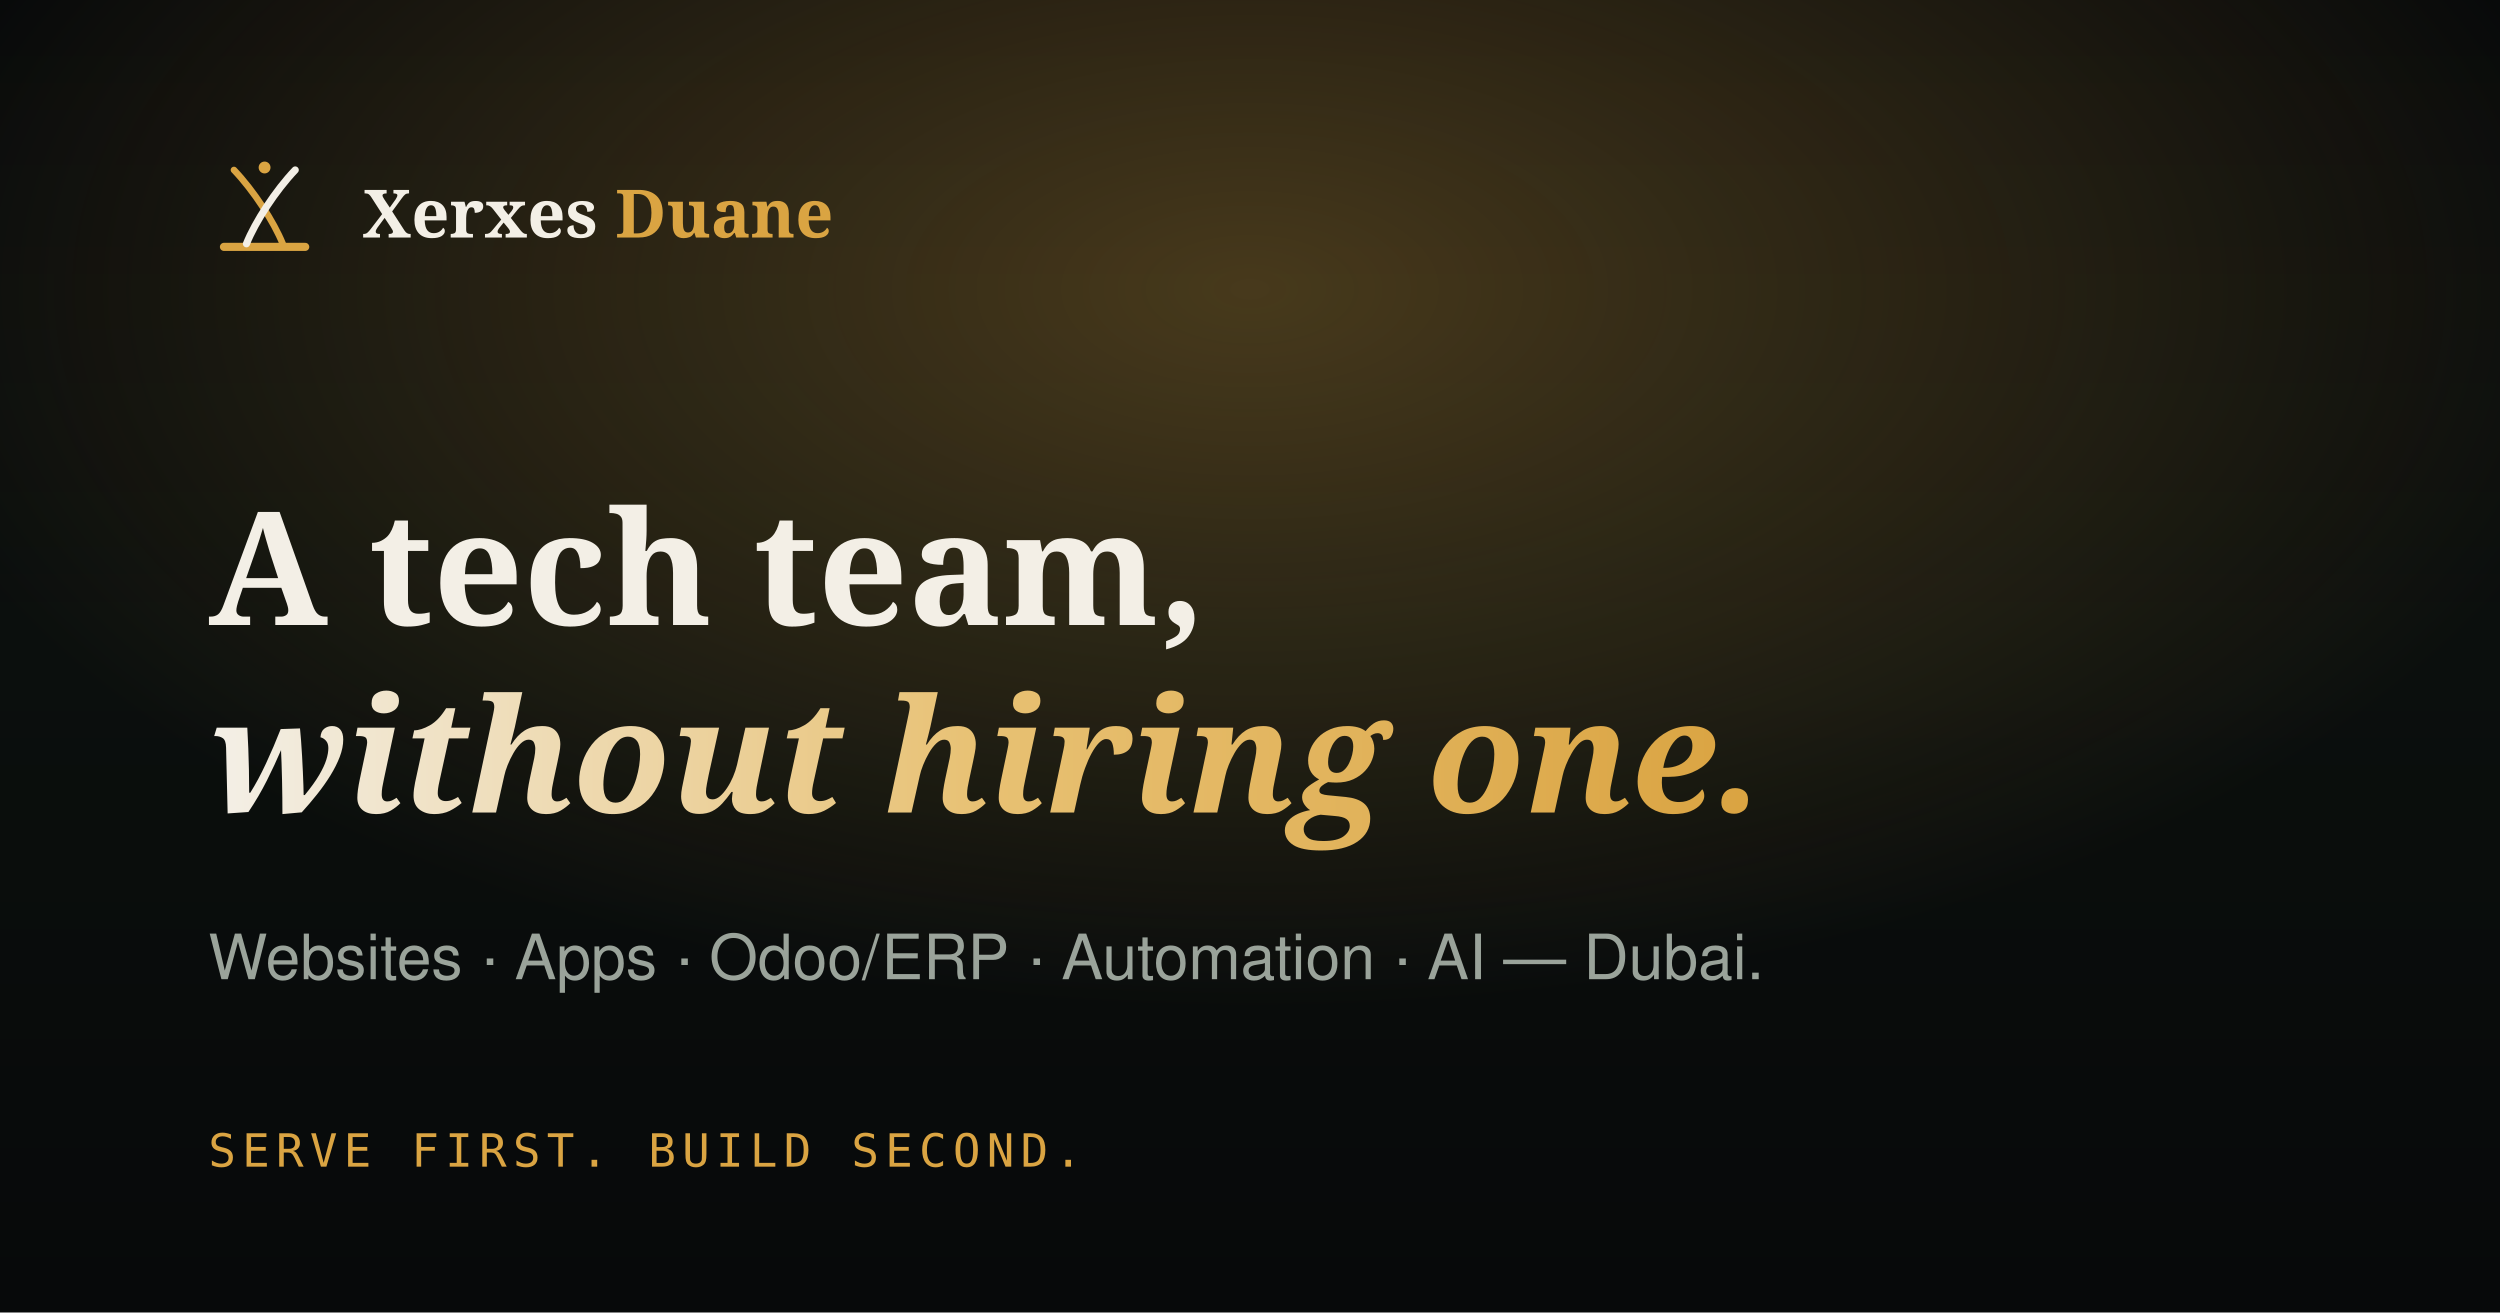
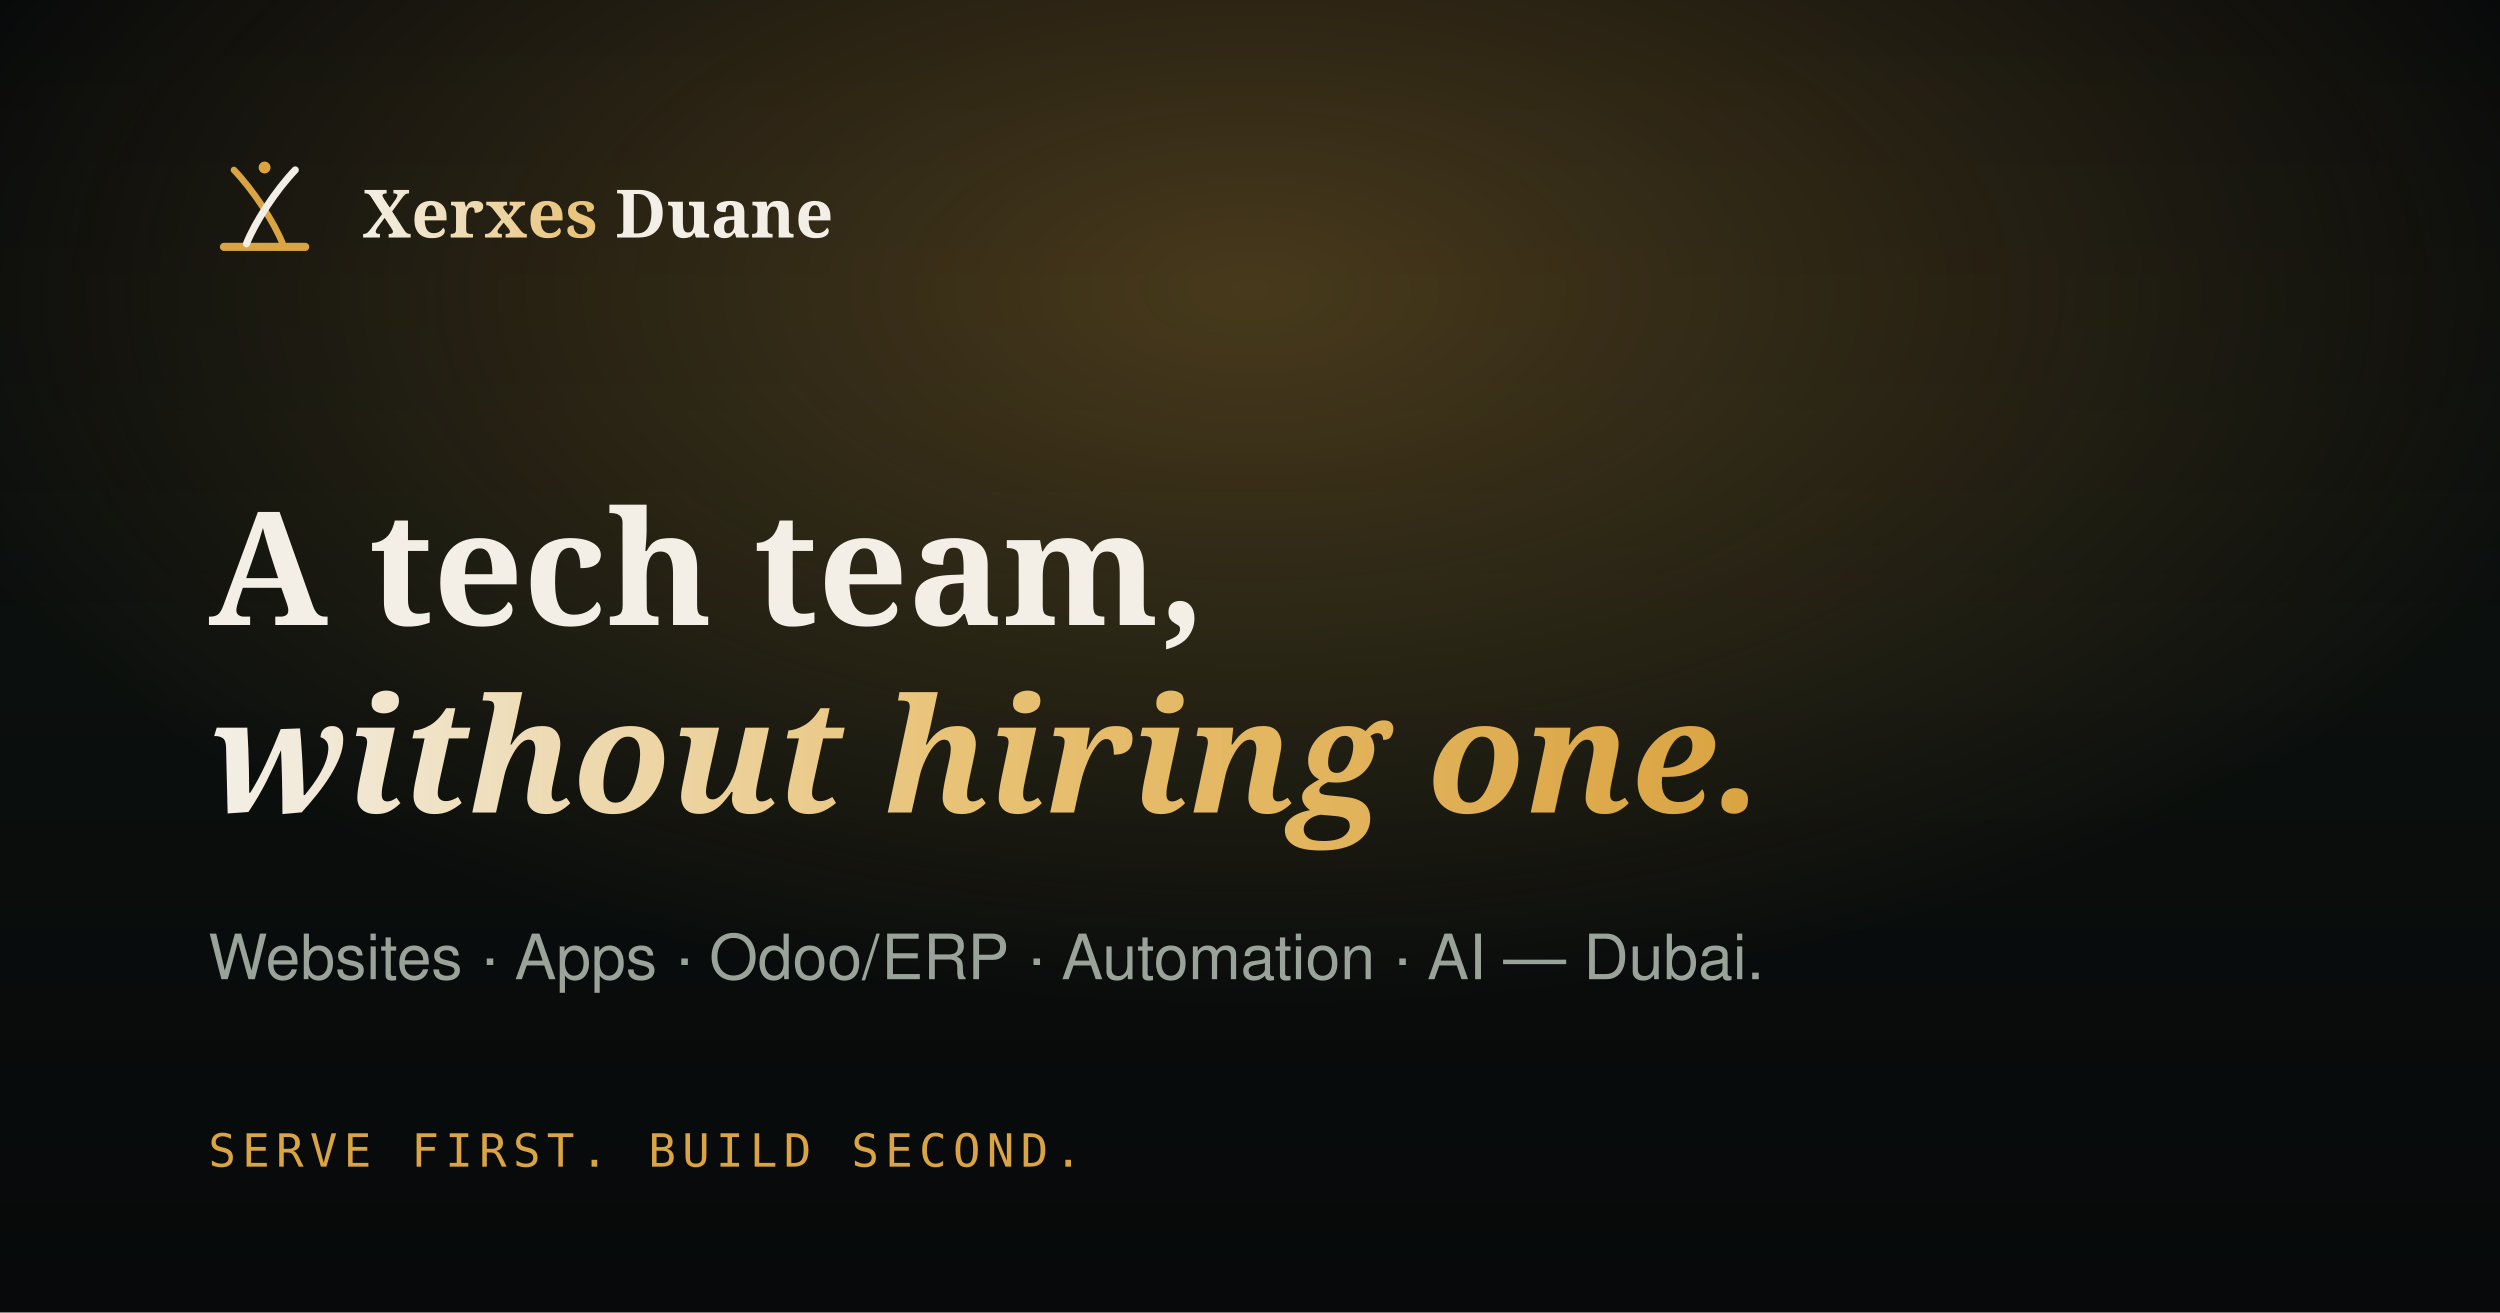
<svg xmlns="http://www.w3.org/2000/svg" width="1200" height="630" viewBox="0 0 1200 630">
  <defs>
    <linearGradient id="bg" x1="0" y1="0" x2="0" y2="1">
      <stop offset="0" stop-color="#07090A" />
      <stop offset="0.5" stop-color="#0B0F0D" />
      <stop offset="1" stop-color="#07090A" />
    </linearGradient>
    <radialGradient id="glow" cx="50%" cy="22%" r="55%">
      <stop offset="0" stop-color="#DAA442" stop-opacity="0.30" />
      <stop offset="1" stop-color="#DAA442" stop-opacity="0" />
    </radialGradient>
    <linearGradient id="gold" x1="0" y1="0" x2="1" y2="0">
      <stop offset="0" stop-color="#F3EFE6" />
      <stop offset="0.5" stop-color="#E8C173" />
      <stop offset="1" stop-color="#DAA442" />
    </linearGradient>
  </defs>
  <rect width="1200" height="630" fill="url(#bg)" />
  <rect width="1200" height="630" fill="url(#glow)" />
  <g transform="translate(100,72)">
    <g transform="scale(1.5)" stroke-linecap="round" stroke-linejoin="round" fill="none">
      <path d="M5 31 H31" stroke="#DAA442" stroke-width="2.6" />
      <path d="M23.8 30 C21 23, 14.5 13, 8.2 6.4" stroke="#DAA442" stroke-width="2.1" />
      <path d="M12.2 30 C15 23, 21.5 13, 27.8 6.4" stroke="#F3EFE6" stroke-width="2.3" />
      <circle cx="18" cy="5.6" r="1.9" fill="#DAA442" stroke="none" />
    </g>
-     <text x="74" y="42" font-family="Georgia, serif" font-size="32" font-weight="600" fill="#F3EFE6">Xerxes <tspan fill="#DAA442">Duane</tspan>
+     <text x="74" y="42" font-family="Georgia, serif" font-size="32" font-weight="600">
+       <tspan fill="url(#gold)">Xerxes</tspan>
+       <tspan fill="#F3EFE6">Duane</tspan>
    </text>
  </g>
  <text x="100" y="300" font-family="Georgia, serif" font-size="76" font-weight="600" fill="#F3EFE6">A tech team,</text>
  <text x="100" y="390" font-family="Georgia, serif" font-size="76" font-weight="600" font-style="italic" fill="url(#gold)">without hiring one.</text>
  <text x="100" y="470" font-family="Helvetica, Arial, sans-serif" font-size="30" fill="#9AA39A">Websites · Apps · Odoo/ERP · Automation · AI — Dubai.</text>
  <text x="100" y="560" font-family="monospace" font-size="22" letter-spacing="3" fill="#DAA442">SERVE FIRST.  BUILD SECOND.</text>
</svg>
